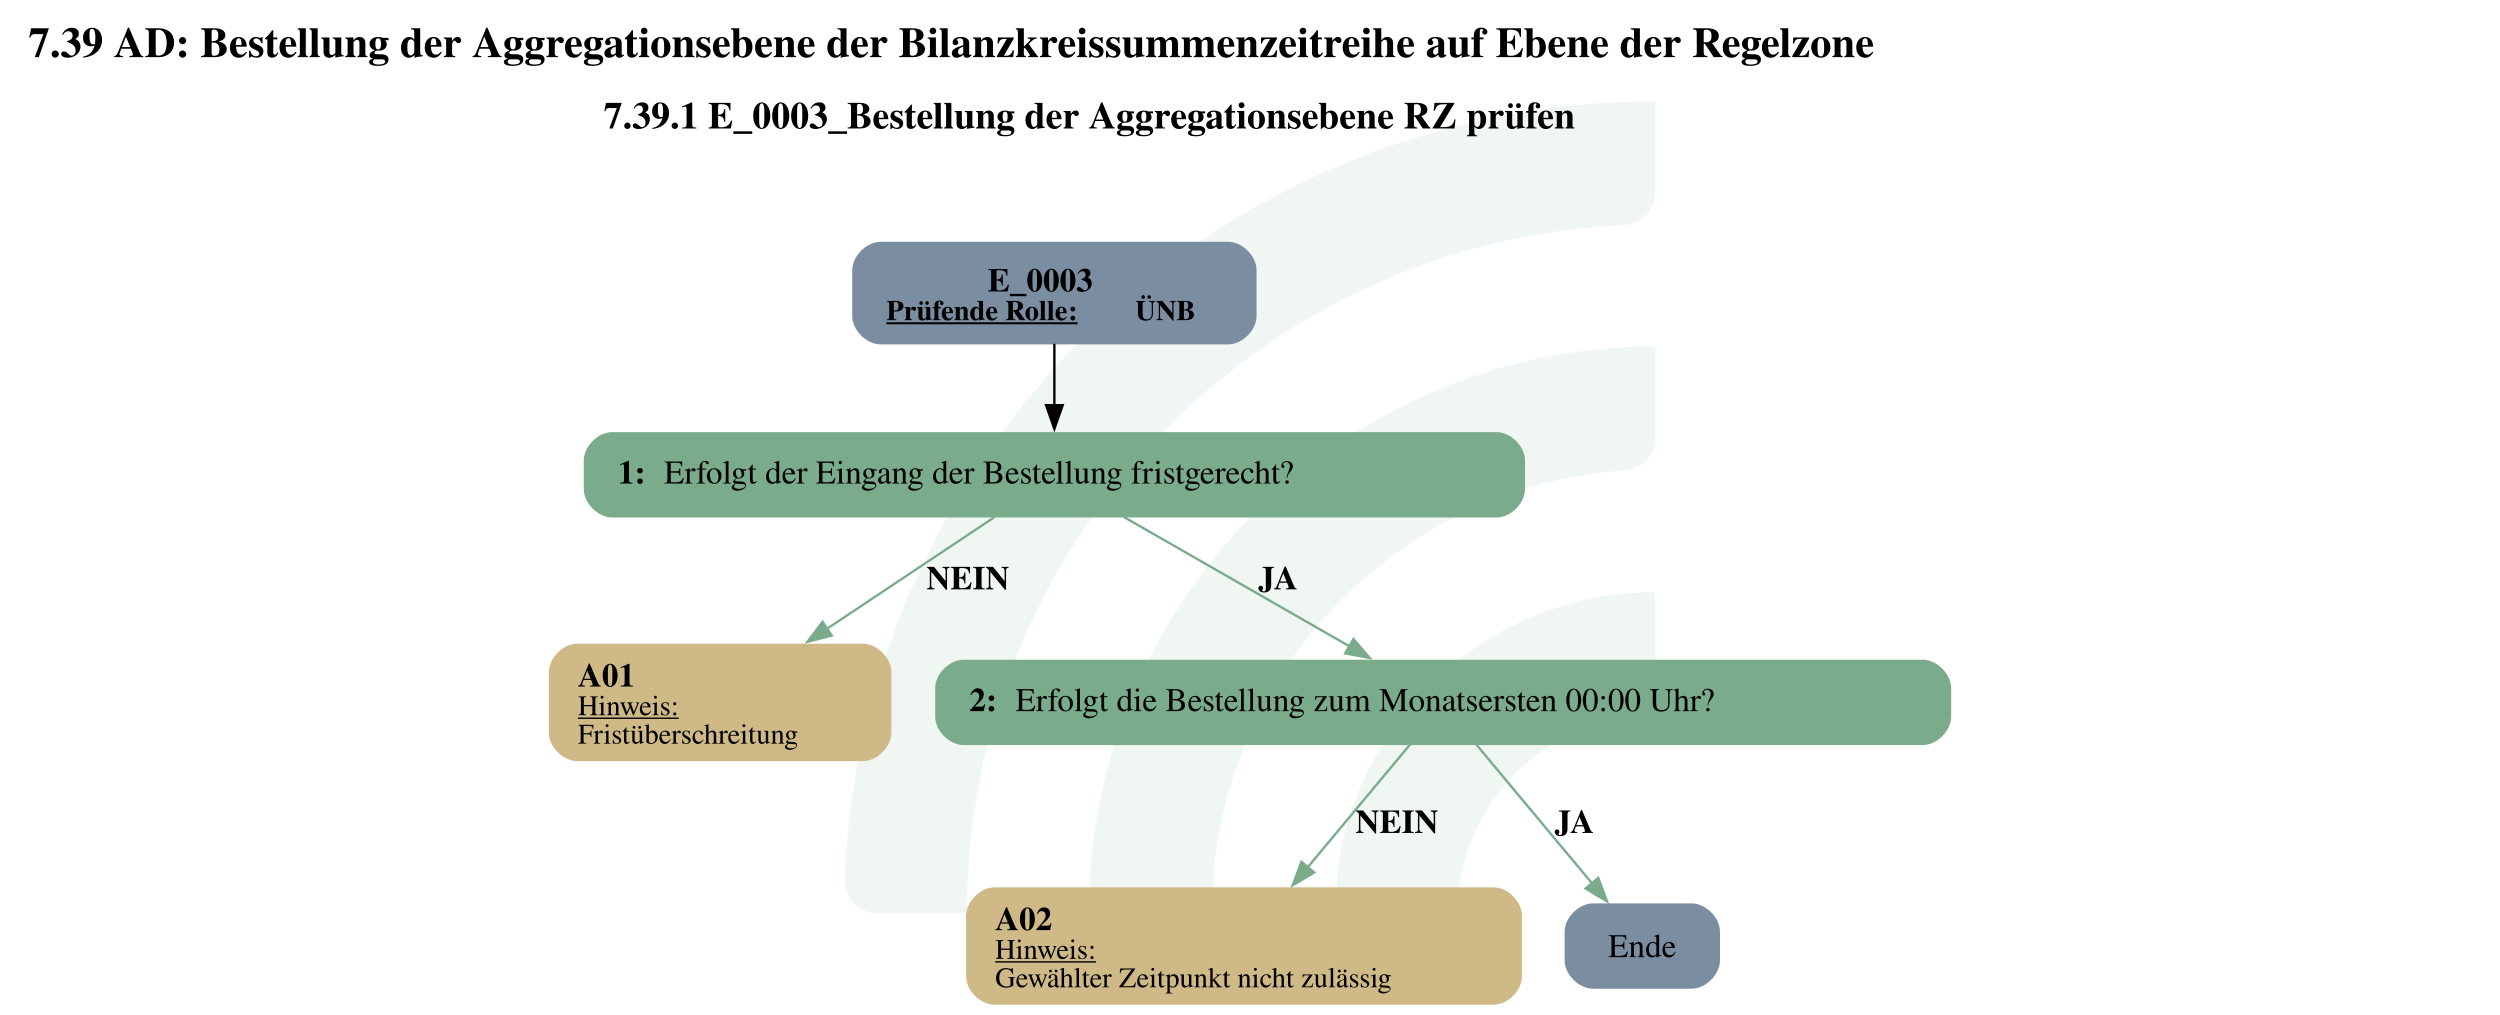
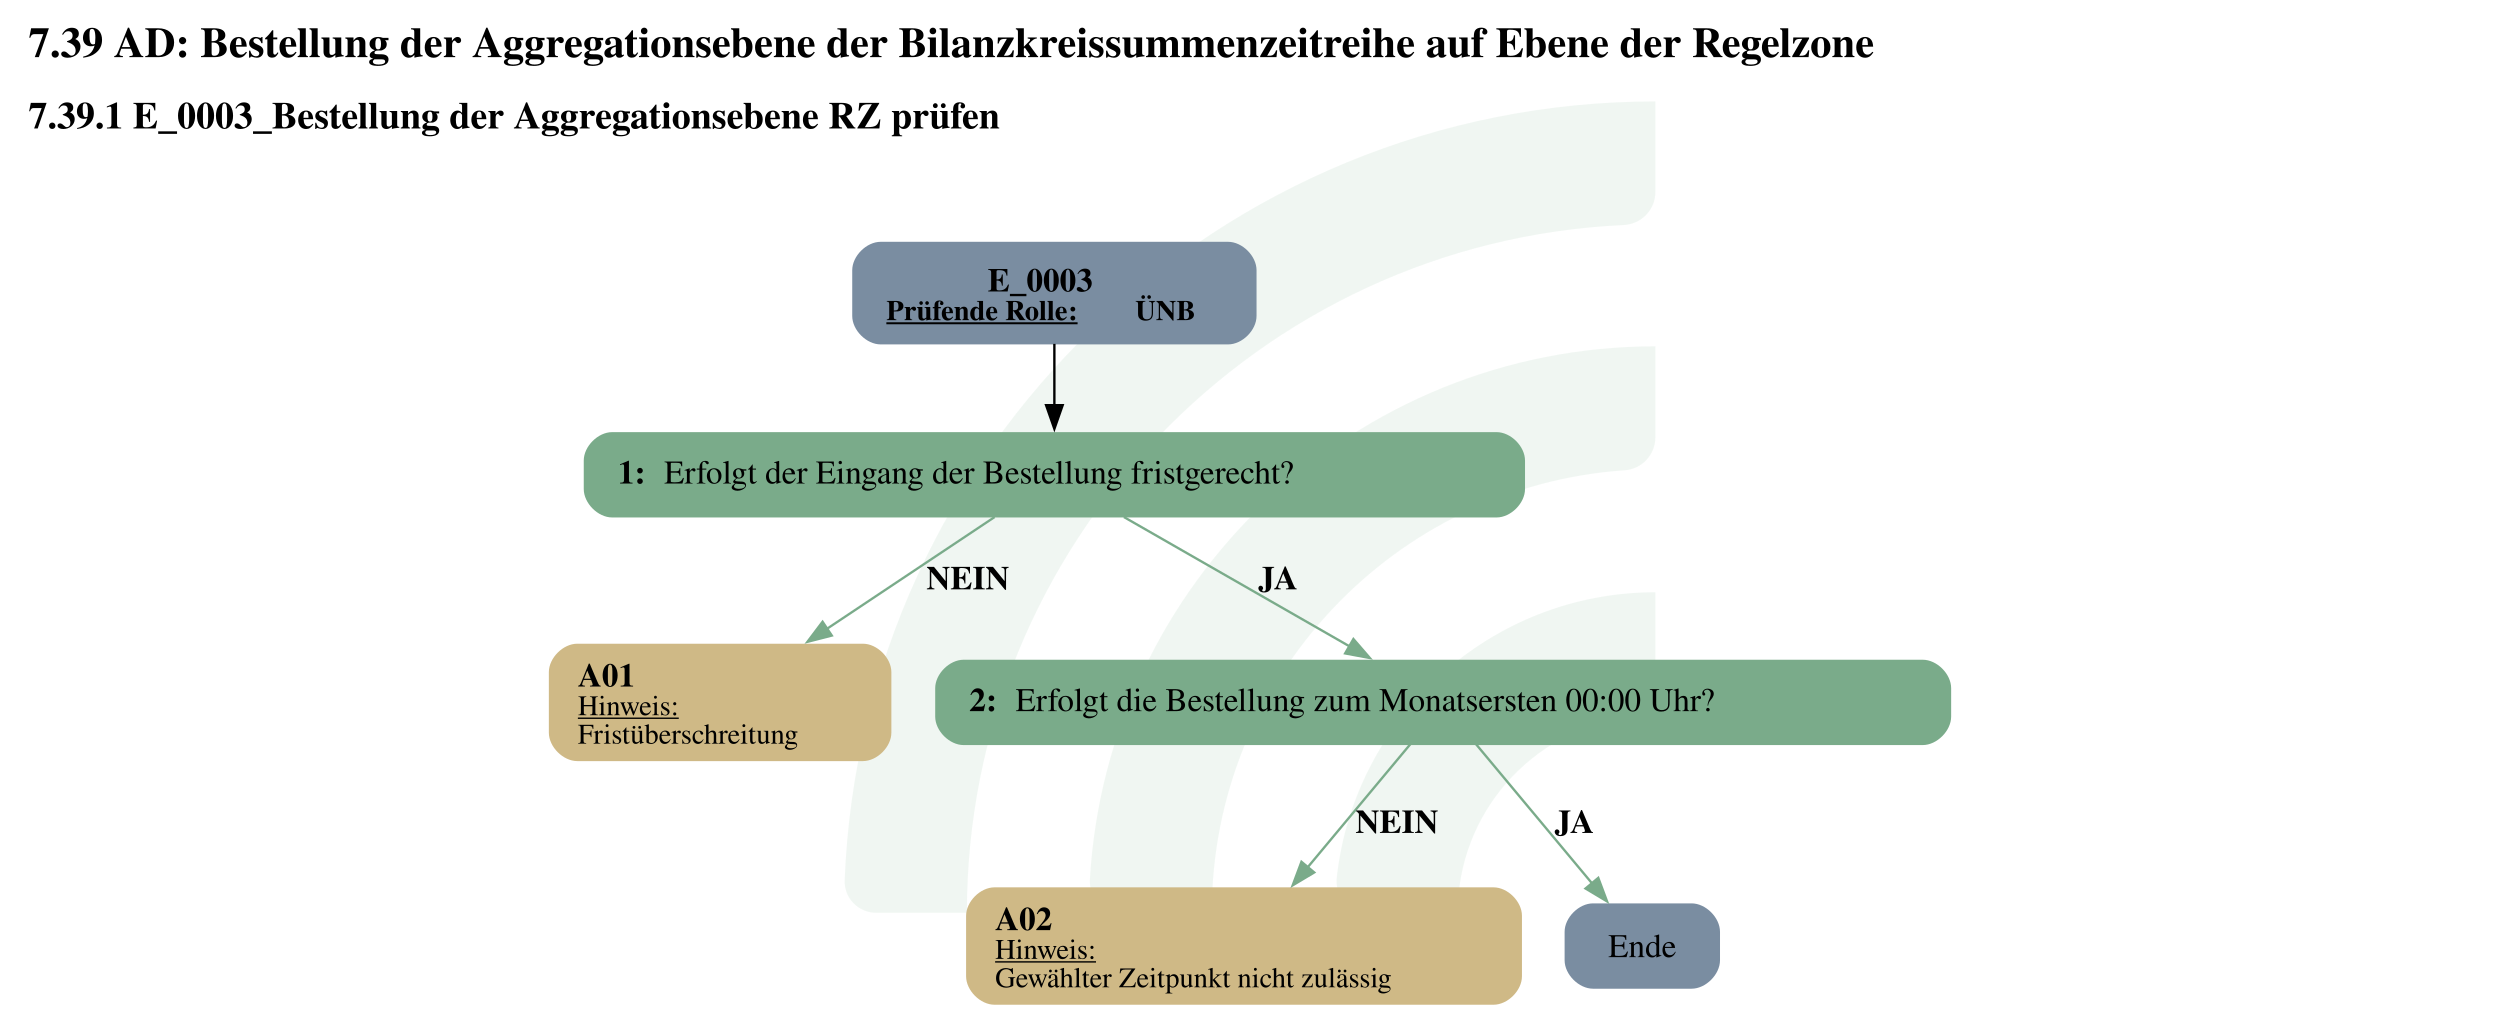
<svg xmlns="http://www.w3.org/2000/svg" version="1.1" width="1406.667px" viewBox="0 0 1406.667 570.667" height="570.667px">
  <g>
    <g transform="translate(475.236, 57.06667) scale(1 1) translate(0, 0) scale(2.580906 2.580906) ">
      <defs id="defs2">
        <clipPath clipPathUnits="userSpaceOnUse" id="clipPath23">
          <path d="M 0,568.156 H 579.236 V 0 H 0 Z" id="path21" />
        </clipPath>
      </defs>
      <g id="layer1" transform="translate(-16.54194,-55.30527)">
        <g id="g19" clip-path="url(#clipPath23)" transform="matrix(0.3527778,0,0,-0.3527778,0.01017023,243.7368)" style="opacity:0.2">
          <g id="g25" transform="translate(122.444,32.7195)">
            <path d="m 0,0 h -56.104 c -11,0 -19.898,9.123 -19.463,20.115 10.594,267.191 231.277,481.302 501.029,481.302 v -56.02 c 0,-10.98 -8.688,-19.892 -19.658,-20.393 C 180.29,414.697 0,228.005 0,0" style="fill:#6ead83;fill-opacity:0.5;fill-rule:nonzero;stroke:none" id="path27" />
          </g>
          <g id="g29" transform="translate(273.7828,32.7195)">
            <path d="m 0,0 h -55.926 c -11.228,0 -20.091,9.482 -19.435,20.69 10.744,183.439 163.389,329.388 349.485,329.388 v -56.263 c 0,-10.709 -8.273,-19.617 -18.957,-20.35 C 112.819,263.696 0,144.774 0,0" style="fill:#6ead83;fill-opacity:0.5;fill-rule:nonzero;stroke:none" id="path31" />
          </g>
          <g id="g33" transform="translate(425.7667,32.7195)">
            <path d="m 0,0 h -55.445 c -11.653,0 -20.604,10.17 -19.334,21.753 10.866,99.032 95.031,176.341 196.919,176.341 v -57.011 c 0,-10.046 -7.283,-18.755 -17.229,-20.165 C 45.688,112.522 0,61.497 0,0" style="fill:#6ead83;fill-opacity:0.5;fill-rule:nonzero;stroke:none" id="path35" />
          </g>
        </g>
      </g>
    </g>
    <svg width="1055pt" height="428pt" viewBox="0.00 0.00 1054.50 427.82">
      <g id="graph0" class="graph" transform="scale(1 1) rotate(0) translate(4 423.82)">
        <text text-anchor="start" x="8" y="-399.72" font-family="Times,serif" font-weight="bold" font-size="18.00">7.39 AD: Bestellung der Aggregationsebene der Bilanzkreissummenzeitreihe auf Ebene der Regelzone</text>
-         <text text-anchor="start" x="250.62" y="-369.62" font-family="Times,serif" font-weight="bold" font-size="16.00">7.39.1 E_0003_Bestellung der Aggregationsebene RZ prüfen</text>
+         <text text-anchor="start" x="8" y="-369.62" font-family="Times,serif" font-weight="bold" font-size="16.00">7.39.1 E_0003_Bestellung der Aggregationsebene RZ prüfen</text>
        <g id="node1" class="node">
          <path fill="#7a8da1" stroke="black" stroke-width="0" d="M514.01,-321.82C514.01,-321.82 367.46,-321.82 367.46,-321.82 361.46,-321.82 355.46,-315.82 355.46,-309.82 355.46,-309.82 355.46,-290.54 355.46,-290.54 355.46,-284.54 361.46,-278.54 367.46,-278.54 367.46,-278.54 514.01,-278.54 514.01,-278.54 520.01,-278.54 526.01,-284.54 526.01,-290.54 526.01,-290.54 526.01,-309.82 526.01,-309.82 526.01,-315.82 520.01,-321.82 514.01,-321.82" />
          <text text-anchor="start" x="412.61" y="-300.88" font-family="Times,serif" font-weight="bold" font-size="14.00">E_0003</text>
          <text text-anchor="start" x="369.86" y="-288.78" font-family="Times,serif" font-weight="bold" text-decoration="underline" font-size="12.00">Prüfende Rolle:</text>
          <text text-anchor="start" x="474.86" y="-288.78" font-family="Times,serif" font-weight="bold" font-size="12.00"> ÜNB</text>
        </g>
        <g id="node2" class="node">
          <path fill="#7aab8a" stroke="black" stroke-width="0" d="M627.26,-241.54C627.26,-241.54 254.21,-241.54 254.21,-241.54 248.21,-241.54 242.21,-235.54 242.21,-229.54 242.21,-229.54 242.21,-217.54 242.21,-217.54 242.21,-211.54 248.21,-205.54 254.21,-205.54 254.21,-205.54 627.26,-205.54 627.26,-205.54 633.26,-205.54 639.26,-211.54 639.26,-217.54 639.26,-217.54 639.26,-229.54 639.26,-229.54 639.26,-235.54 633.26,-241.54 627.26,-241.54" />
          <text text-anchor="start" x="256.61" y="-219.86" font-family="Times,serif" font-weight="bold" font-size="14.00">1: </text>
          <text text-anchor="start" x="276.11" y="-219.86" font-family="Times,serif" font-size="14.00">Erfolgt der Eingang der Bestellung fristgerecht?</text>
        </g>
        <g id="edge1" class="edge">
          <path fill="none" stroke="black" d="M440.73,-278.78C440.73,-270.71 440.73,-261.3 440.73,-252.61" />
          <polygon fill="black" stroke="black" points="444.23,-252.9 440.73,-242.9 437.23,-252.9 444.23,-252.9" />
        </g>
        <g id="node3" class="node">
          <path fill="#cfb986" stroke="black" stroke-width="0" d="M359.97,-152.29C359.97,-152.29 239.49,-152.29 239.49,-152.29 233.49,-152.29 227.49,-146.29 227.49,-140.29 227.49,-140.29 227.49,-114.77 227.49,-114.77 227.49,-108.77 233.49,-102.77 239.49,-102.77 239.49,-102.77 359.97,-102.77 359.97,-102.77 365.97,-102.77 371.97,-108.77 371.97,-114.77 371.97,-114.77 371.97,-140.29 371.97,-140.29 371.97,-146.29 365.97,-152.29 359.97,-152.29" />
          <text text-anchor="start" x="239.73" y="-134.23" font-family="Times,serif" font-weight="bold" font-size="14.00">A01</text>
          <text text-anchor="start" x="239.73" y="-122.13" font-family="Times,serif" text-decoration="underline" font-size="12.00">Hinweis:</text>
          <text text-anchor="start" x="239.73" y="-110.13" font-family="Times,serif" font-size="12.00">Fristüberschreitung</text>
        </g>
        <g id="edge2" class="edge">
          <path fill="none" stroke="#7aab8a" d="M415.52,-205.73C395.89,-192.64 368.13,-174.13 344.71,-158.52" />
          <polygon fill="#7aab8a" stroke="#7aab8a" points="346.84,-155.73 336.57,-153.09 342.95,-161.55 346.84,-155.73" />
          <text text-anchor="start" x="386.73" y="-175.24" font-family="Times,serif" font-weight="bold" font-size="14.00">NEIN</text>
        </g>
        <g id="node4" class="node">
          <path fill="#7aab8a" stroke="black" stroke-width="0" d="M807.01,-145.53C807.01,-145.53 402.46,-145.53 402.46,-145.53 396.46,-145.53 390.46,-139.53 390.46,-133.53 390.46,-133.53 390.46,-121.53 390.46,-121.53 390.46,-115.53 396.46,-109.53 402.46,-109.53 402.46,-109.53 807.01,-109.53 807.01,-109.53 813.01,-109.53 819.01,-115.53 819.01,-121.53 819.01,-121.53 819.01,-133.53 819.01,-133.53 819.01,-139.53 813.01,-145.53 807.01,-145.53" />
          <text text-anchor="start" x="404.86" y="-123.86" font-family="Times,serif" font-weight="bold" font-size="14.00">2: </text>
          <text text-anchor="start" x="424.36" y="-123.86" font-family="Times,serif" font-size="14.00">Erfolgt die Bestellung zum Monatsersten 00:00 Uhr?</text>
        </g>
        <g id="edge3" class="edge">
          <path fill="none" stroke="#7aab8a" d="M470.05,-205.73C496.59,-190.52 535.89,-167.99 565.2,-151.19" />
          <polygon fill="#7aab8a" stroke="#7aab8a" points="566.87,-154.27 573.8,-146.26 563.38,-148.2 566.87,-154.27" />
          <text text-anchor="start" x="526.73" y="-175.24" font-family="Times,serif" font-weight="bold" font-size="14.00">JA</text>
        </g>
        <g id="node5" class="node">
          <path fill="#cfb986" stroke="black" stroke-width="0" d="M625.97,-49.52C625.97,-49.52 415.49,-49.52 415.49,-49.52 409.49,-49.52 403.49,-43.52 403.49,-37.52 403.49,-37.52 403.49,-12 403.49,-12 403.49,-6 409.49,0 415.49,0 415.49,0 625.97,0 625.97,0 631.97,0 637.97,-6 637.97,-12 637.97,-12 637.97,-37.52 637.97,-37.52 637.97,-43.52 631.97,-49.52 625.97,-49.52" />
          <text text-anchor="start" x="415.73" y="-31.46" font-family="Times,serif" font-weight="bold" font-size="14.00">A02</text>
          <text text-anchor="start" x="415.73" y="-19.36" font-family="Times,serif" text-decoration="underline" font-size="12.00">Hinweis:</text>
          <text text-anchor="start" x="415.73" y="-7.36" font-family="Times,serif" font-size="12.00">Gewählter Zeitpunkt nicht zulässig</text>
        </g>
        <g id="edge4" class="edge">
          <path fill="none" stroke="#7aab8a" d="M590.86,-109.89C579.12,-95.8 561.94,-75.19 547.52,-57.9" />
          <polygon fill="#7aab8a" stroke="#7aab8a" points="550.34,-55.81 541.25,-50.37 544.96,-60.3 550.34,-55.81" />
          <text text-anchor="start" x="567.73" y="-72.47" font-family="Times,serif" font-weight="bold" font-size="14.00">NEIN</text>
        </g>
        <g id="node6" class="node">
          <path fill="#7a8da1" stroke="black" stroke-width="0" d="M709.51,-42.76C709.51,-42.76 667.96,-42.76 667.96,-42.76 661.96,-42.76 655.96,-36.76 655.96,-30.76 655.96,-30.76 655.96,-18.76 655.96,-18.76 655.96,-12.76 661.96,-6.76 667.96,-6.76 667.96,-6.76 709.51,-6.76 709.51,-6.76 715.51,-6.76 721.51,-12.76 721.51,-18.76 721.51,-18.76 721.51,-30.76 721.51,-30.76 721.51,-36.76 715.51,-42.76 709.51,-42.76" />
          <text text-anchor="middle" x="688.73" y="-20.08" font-family="Times,serif" font-size="14.00">Ende</text>
        </g>
        <g id="edge5" class="edge">
          <path fill="none" stroke="#7aab8a" d="M618.6,-109.89C631.92,-93.92 652.21,-69.57 667.55,-51.17" />
          <polygon fill="#7aab8a" stroke="#7aab8a" points="670.16,-53.51 673.87,-43.59 664.78,-49.03 670.16,-53.51" />
          <text text-anchor="start" x="651.73" y="-72.47" font-family="Times,serif" font-weight="bold" font-size="14.00">JA</text>
        </g>
      </g>
    </svg>
  </g>
</svg>
